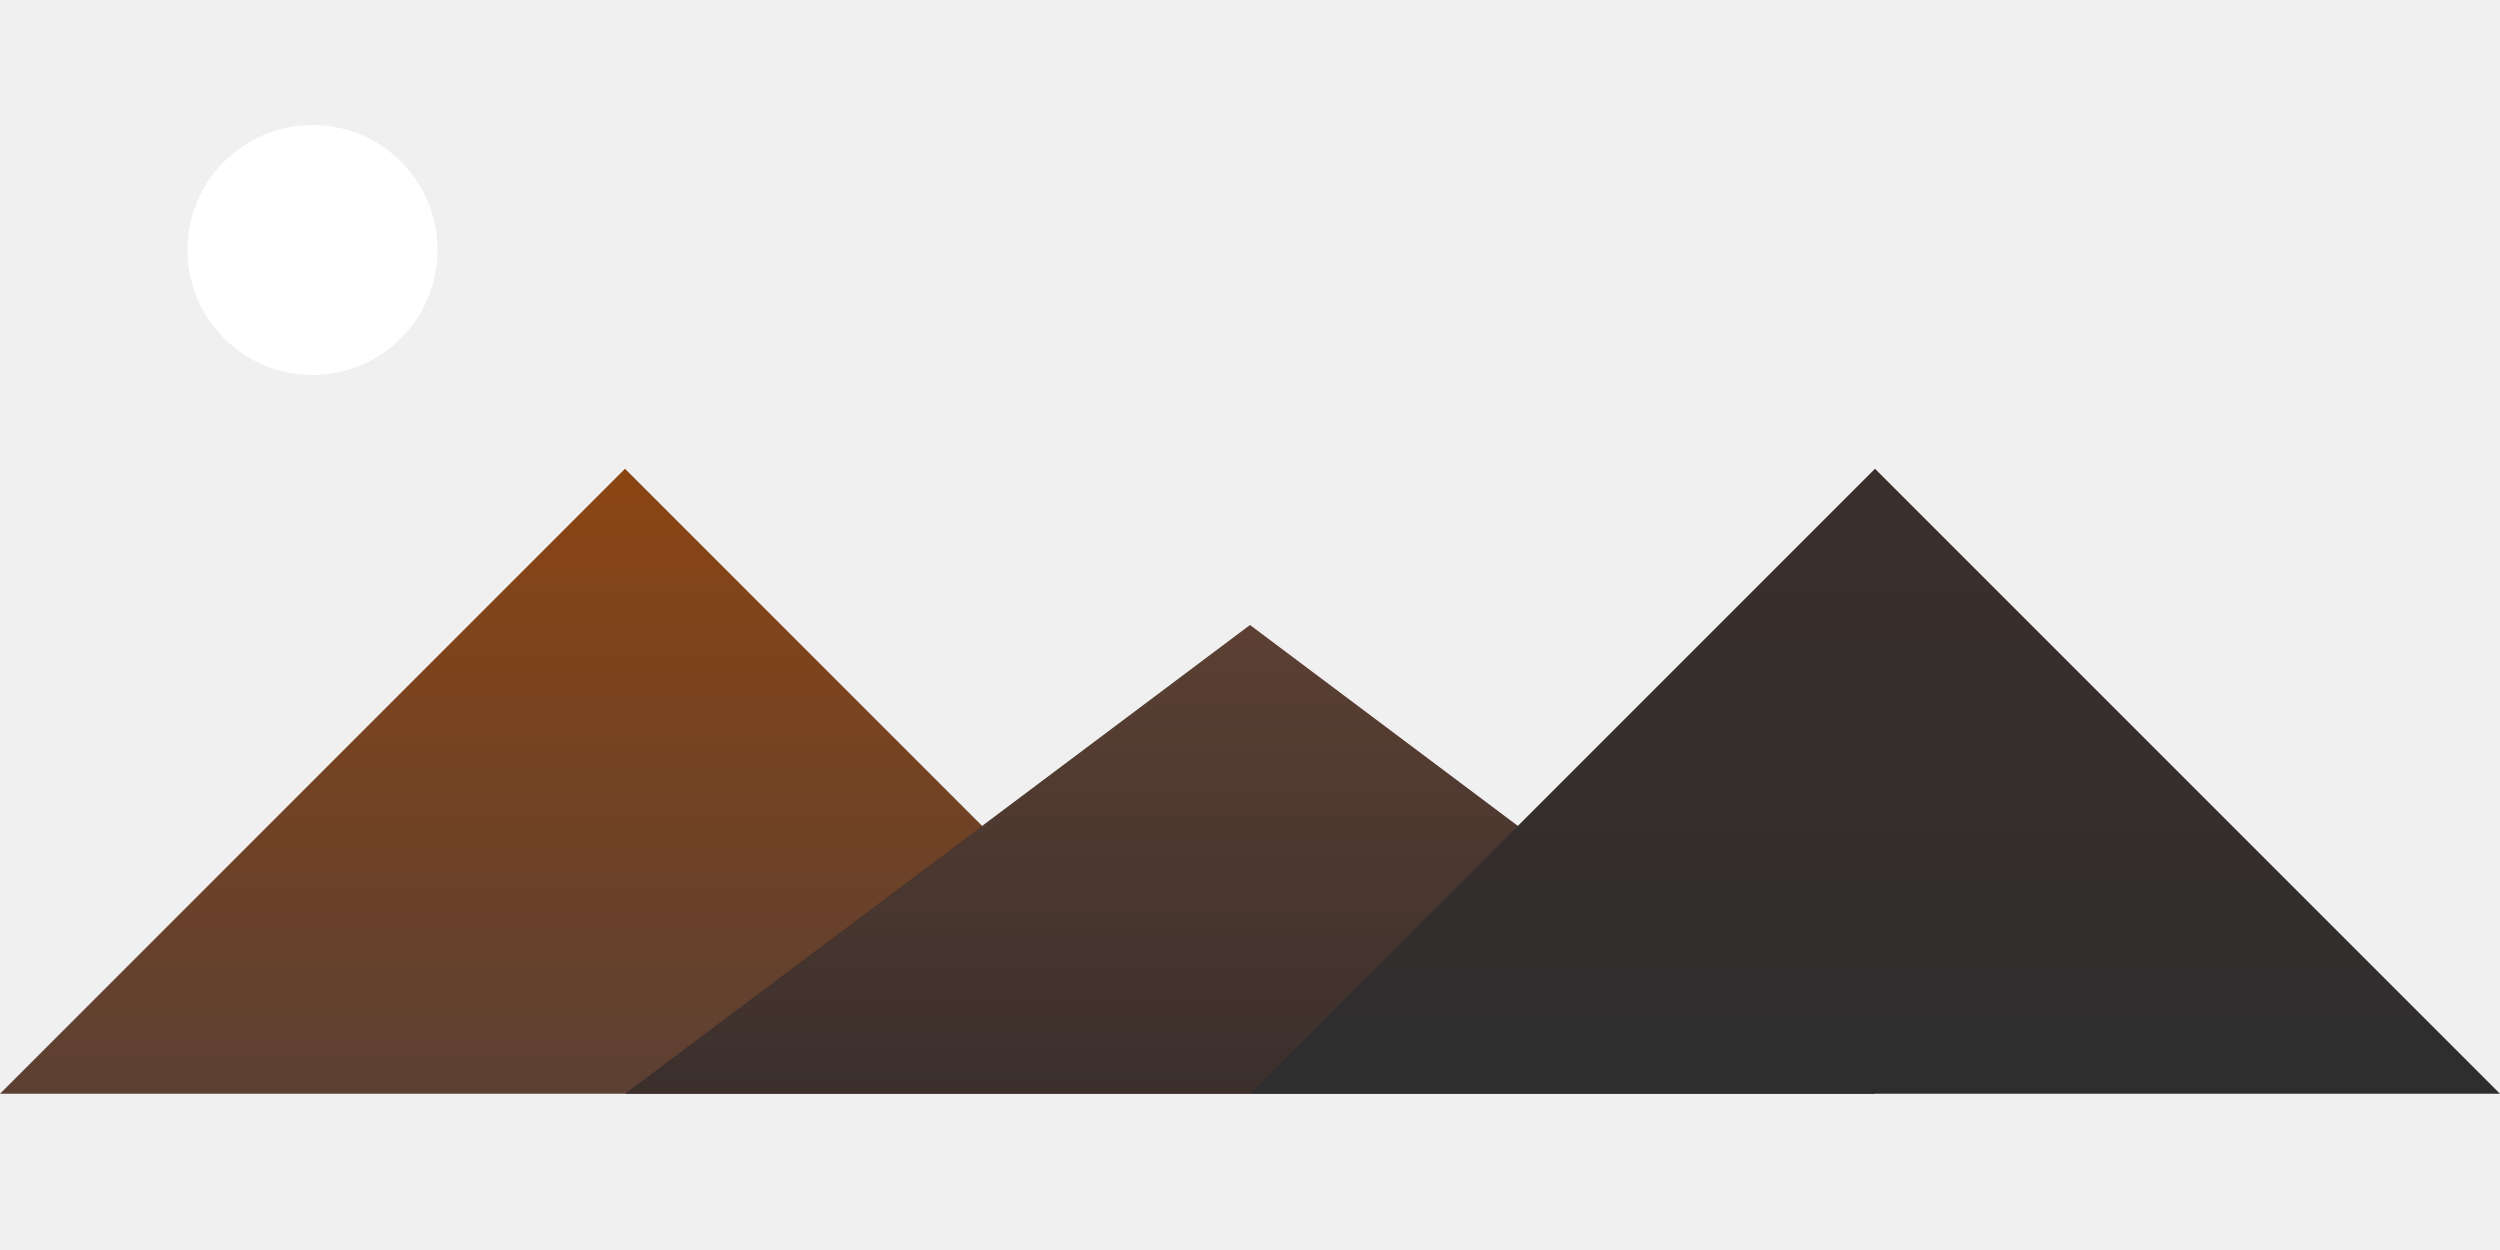
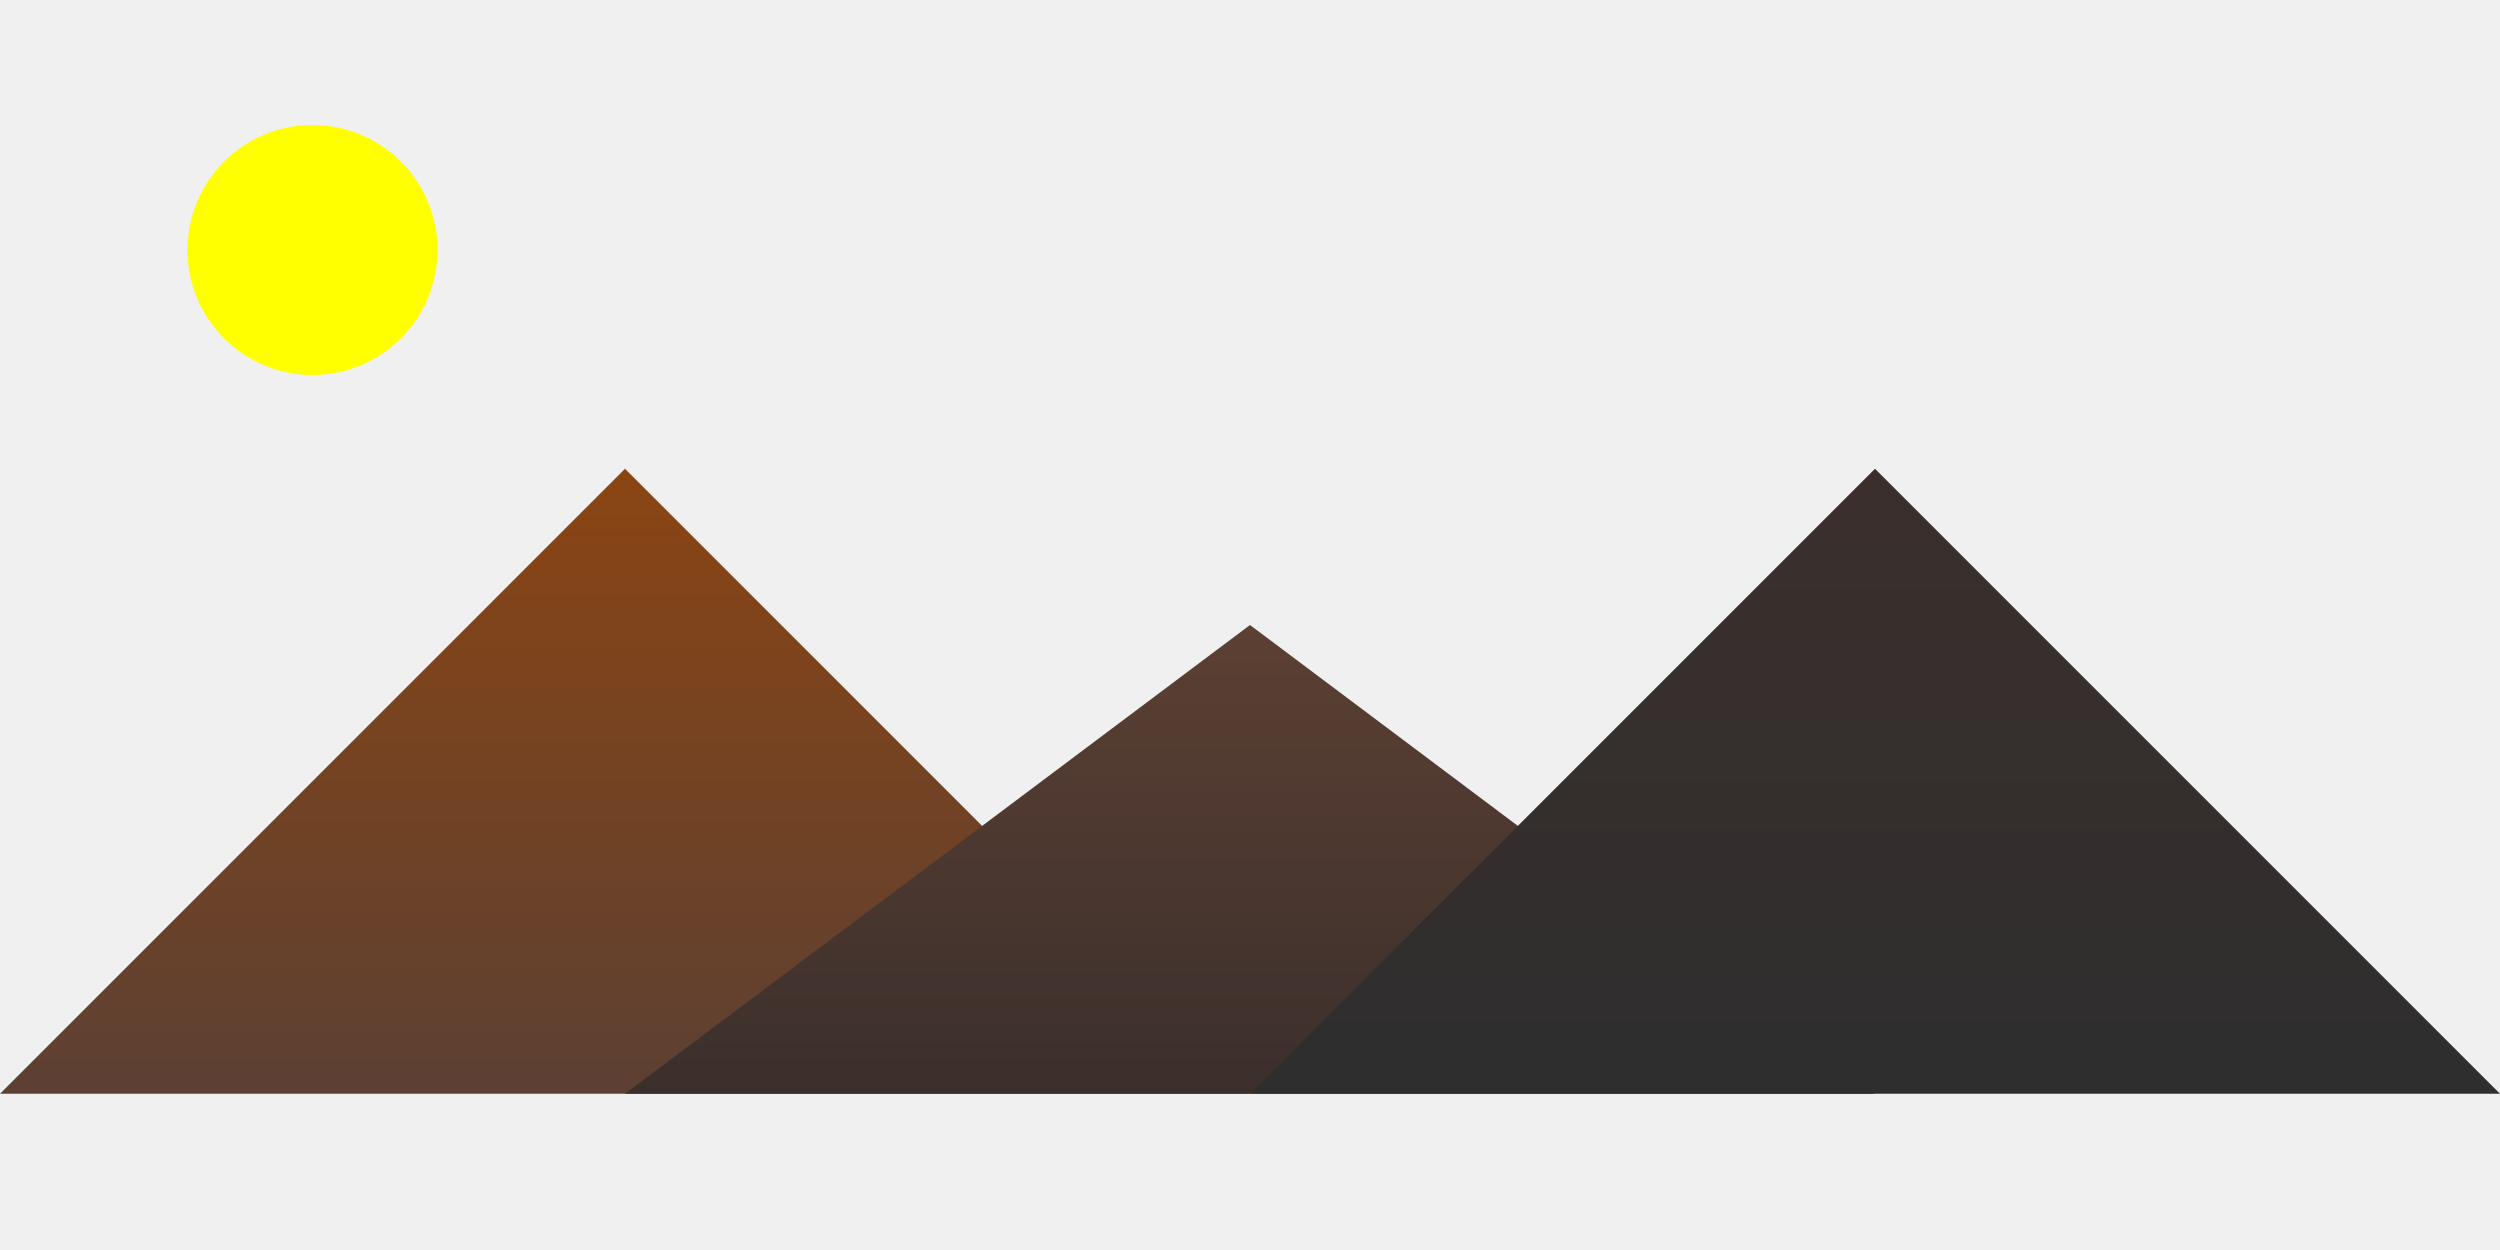
<svg xmlns="http://www.w3.org/2000/svg" width="100%" height="100%" viewBox="0 0 800 400">
  <defs>
    <linearGradient id="mountainGradient1" x1="0" y1="0" x2="0" y2="1">
      <stop offset="0%" stop-color="#8B4513" />
      <stop offset="100%" stop-color="#5C4033" />
    </linearGradient>
    <linearGradient id="mountainGradient2" x1="0" y1="0" x2="0" y2="1">
      <stop offset="0%" stop-color="#5C4033" />
      <stop offset="100%" stop-color="#3B2F2C" />
    </linearGradient>
    <linearGradient id="mountainGradient3" x1="0" y1="0" x2="0" y2="1">
      <stop offset="0%" stop-color="#3B2F2C" />
      <stop offset="100%" stop-color="#2E2E2E" />
    </linearGradient>
  </defs>
  <path d="M0,350 L200,150 L400,350 Z" fill="url(#mountainGradient1)" />
  <path d="M200,350 L400,200 L600,350 Z" fill="url(#mountainGradient2)" />
  <path d="M400,350 L600,150 L800,350 Z" fill="url(#mountainGradient3)" />
-   <circle cx="100" cy="80" r="40" fill="white" />
+   <circle cx="100" cy="80" r="40" fill="yellow" />
</svg>
